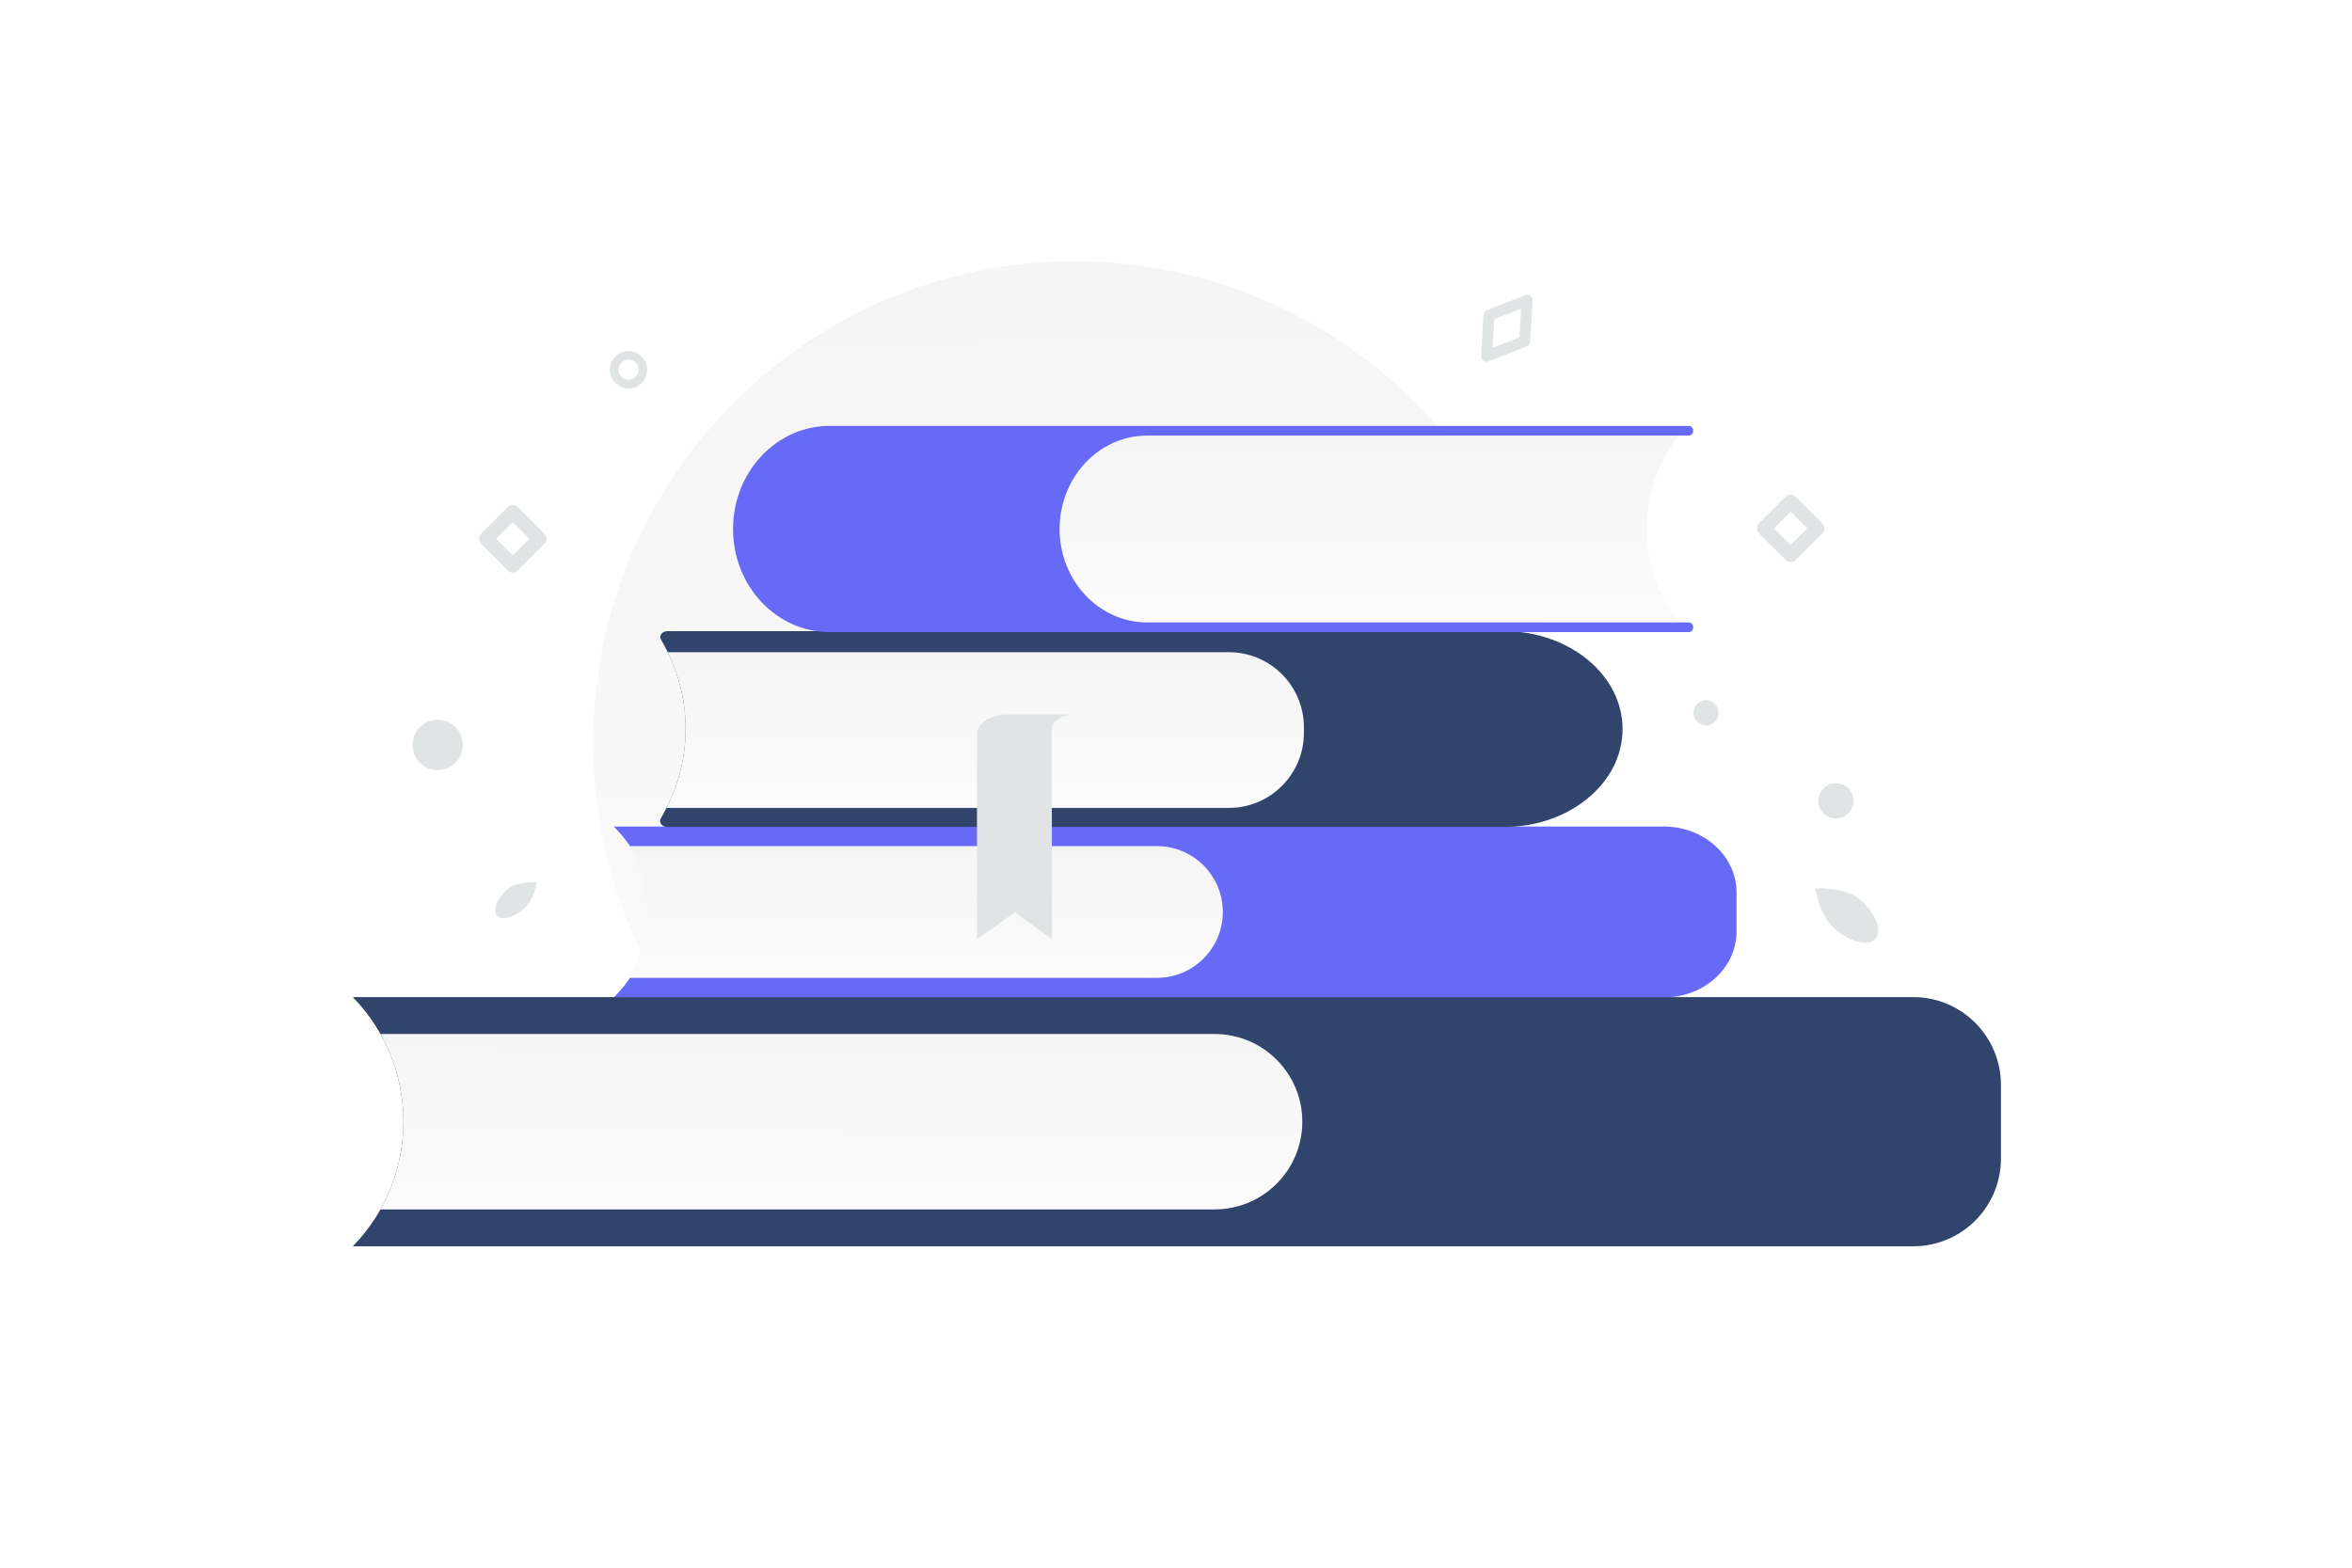
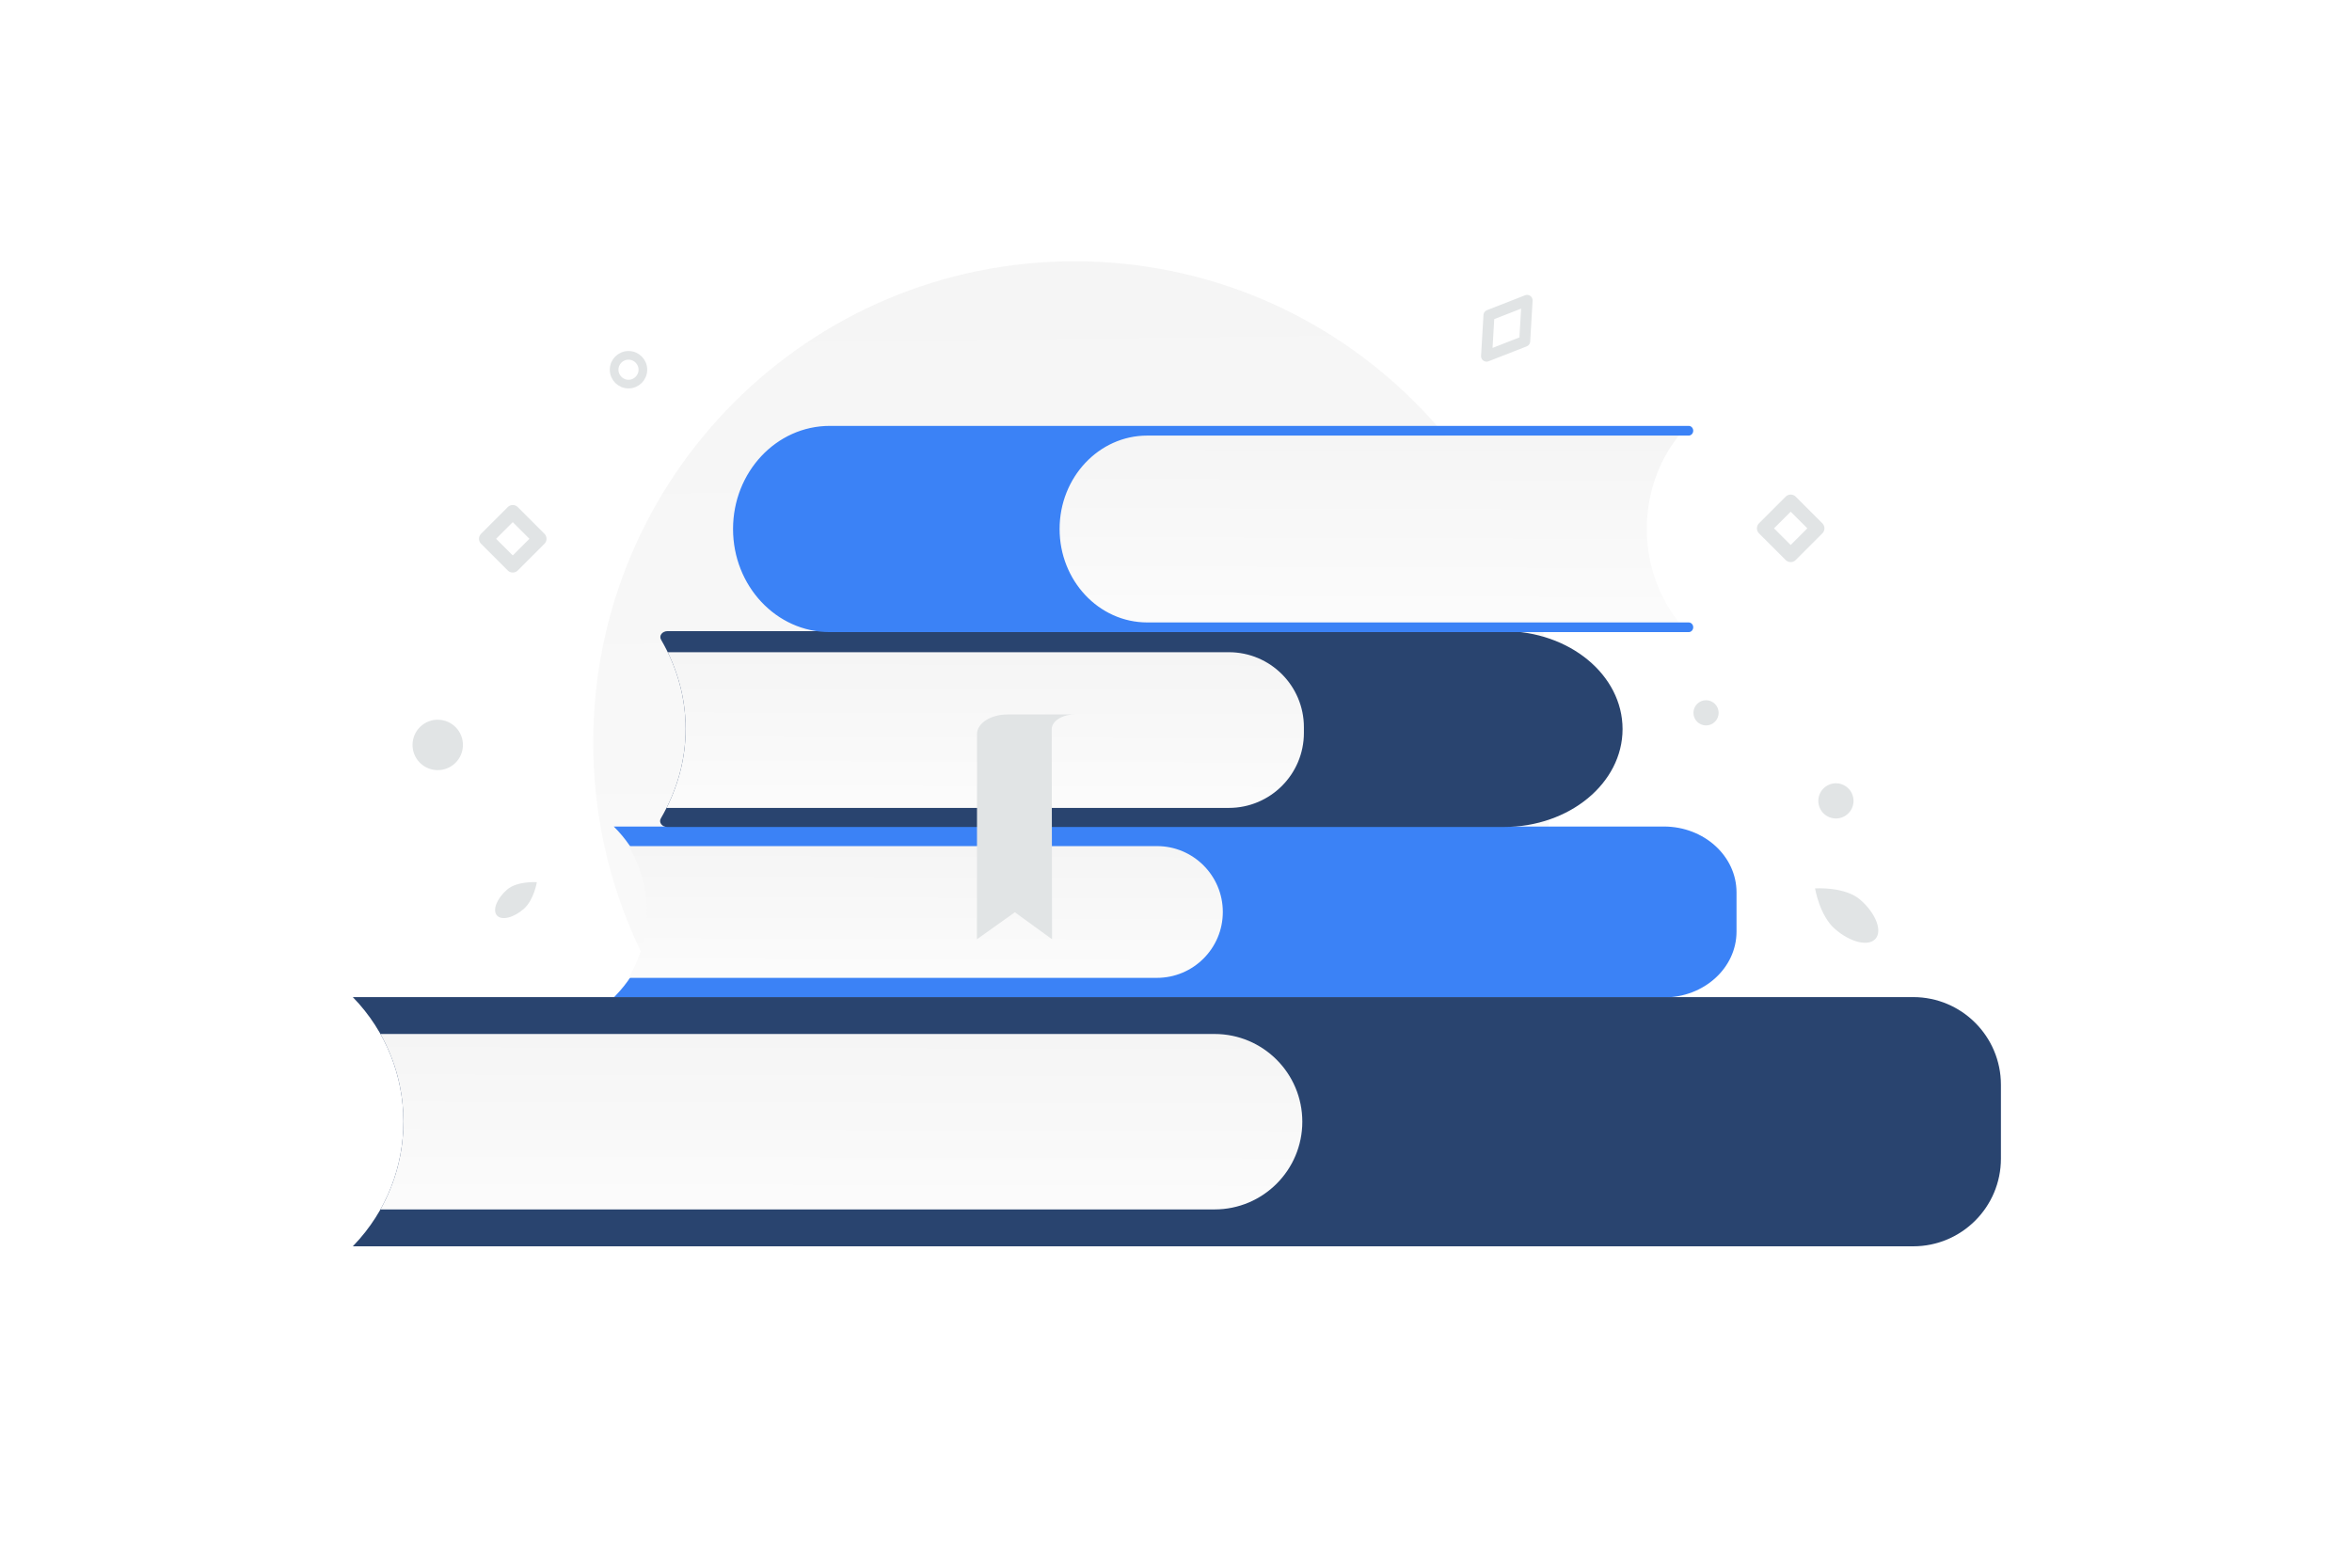
<svg xmlns="http://www.w3.org/2000/svg" width="900" height="600" viewBox="0 0 900 600" fill="none">
  <path fill="transparent" d="M0 0h900v600H0z" />
  <circle cx="411.178" cy="284.178" r="184.178" fill="url(#a)" />
-   <path d="M234.864 381.751h401.833c15.348 0 27.789-11.289 27.789-25.212v-14.991c0-13.923-12.441-25.212-27.789-25.212H234.864c18.38 18.23 18.7 46.085.739 64.656l-.739.759z" fill="#666AF6" />
+   <path d="M234.864 381.751h401.833c15.348 0 27.789-11.289 27.789-25.212v-14.991c0-13.923-12.441-25.212-27.789-25.212H234.864c18.38 18.23 18.7 46.085.739 64.656l-.739.759z" fill="#3b82f6" />
  <path d="M240.493 323.829h202.21c13.923 0 25.212 11.289 25.212 25.212s-11.289 25.212-25.212 25.212H240.478c9.445-15.467 9.424-34.998.015-50.424z" fill="url(#b)" />
-   <path d="M252.954 244.817c-.883-1.514.455-3.264 2.49-3.264h320.021c25.083 0 45.414 16.778 45.414 37.482 0 20.698-20.331 37.476-45.414 37.476H255.361c-2.045 0-3.383-1.761-2.494-3.279 12.667-21.664 12.636-46.85.087-68.415z" fill="#31446C" />
+   <path d="M252.954 244.817c-.883-1.514.455-3.264 2.49-3.264h320.021c25.083 0 45.414 16.778 45.414 37.482 0 20.698-20.331 37.476-45.414 37.476H255.361c-2.045 0-3.383-1.761-2.494-3.279 12.667-21.664 12.636-46.85.087-68.415z" fill="#29446F" />
  <path d="M255.506 249.619h214.717c15.86 0 28.719 12.859 28.719 28.718v2.154c0 15.859-12.859 28.718-28.719 28.718H255.051c9.621-19.097 9.724-40.503.455-59.59z" fill="url(#c)" />
  <path d="M642.419 238.222H435.897c-18.312 0-33.16-16.009-33.16-35.757 0-19.748 14.848-35.757 33.16-35.757h206.522c-15.787 19.825-16.401 48.905-1.472 69.485l1.472 2.029z" fill="url(#d)" />
-   <path d="M405.459 202.465c0-19.748 15.017-35.757 33.541-35.757h207.179c.965 0 1.745-.842 1.74-1.87-.01-1.022-.79-1.838-1.74-1.838H317.517c-20.445 0-37.017 17.667-37.017 39.465 0 21.798 16.572 39.465 37.017 39.465h328.662c.955 0 1.73-.821 1.74-1.833.01-1.028-.77-1.87-1.74-1.87H439c-18.524-.005-33.541-16.014-33.541-35.762z" fill="#666AF6" />
+   <path d="M405.459 202.465c0-19.748 15.017-35.757 33.541-35.757h207.179c.965 0 1.745-.842 1.74-1.87-.01-1.022-.79-1.838-1.74-1.838H317.517c-20.445 0-37.017 17.667-37.017 39.465 0 21.798 16.572 39.465 37.017 39.465h328.662c.955 0 1.73-.821 1.74-1.833.01-1.028-.77-1.87-1.74-1.87H439c-18.524-.005-33.541-16.014-33.541-35.762z" fill="#3b82f6" />
  <path d="M373.861 280.935c0-4.14 5.243-7.497 11.704-7.497h25.755c-4.904 0-8.876 2.546-8.876 5.687l.122 80.357-14.23-10.334-14.503 10.334.028-78.547z" fill="#E1E4E5" />
-   <path d="M135 381.617h597.087c18.54 0 33.573 15.033 33.573 33.572v28.238c0 18.54-15.033 33.573-33.573 33.573H135l.315-.325c25.542-26.586 25.403-68.638-.315-95.058z" fill="#31446C" />
+   <path d="M135 381.617h597.087c18.54 0 33.573 15.033 33.573 33.572v28.238c0 18.54-15.033 33.573-33.573 33.573H135l.315-.325c25.542-26.586 25.403-68.638-.315-95.058z" fill="#29446F" />
  <path d="M145.571 395.736h319.19c18.54 0 33.573 15.033 33.573 33.572 0 18.54-15.033 33.573-33.573 33.573H145.576c11.734-20.791 11.718-46.375-.005-67.145z" fill="url(#e)" />
  <circle cx="240.5" cy="141.5" r="5.5" stroke="#E1E4E5" stroke-width="3.312" stroke-linecap="round" stroke-linejoin="round" />
  <circle cx="652.822" cy="272.822" r="4.822" fill="#E1E4E5" />
  <path d="m583.429 130.607-14.594 5.706.924-15.643 14.592-5.702-.922 15.639z" stroke="#E1E4E5" stroke-width="4.206" stroke-linecap="round" stroke-linejoin="round" />
  <path d="M200.418 347.872c3.894-3.405 5.006-10.243 5.006-10.243s-7.547-.517-11.44 2.888c-3.894 3.406-5.613 7.814-3.835 9.846 1.778 2.032 6.374.917 10.269-2.491zm501.705 7.652c-5.897-5.158-7.581-15.514-7.581-15.514s11.429-.783 17.326 4.375c5.897 5.157 8.5 11.834 5.808 14.911-2.693 3.078-9.653 1.39-15.553-3.772z" fill="#E1E4E5" />
  <circle cx="167.499" cy="285.106" r="9.646" transform="rotate(136.121 167.499 285.106)" fill="#E1E4E5" />
  <circle r="6.735" transform="scale(1 -1) rotate(-43.879 -29.23 -1025.314)" fill="#E1E4E5" />
  <path clip-rule="evenodd" d="M196.209 216.418 186 206.209 196.209 196l10.209 10.209-10.209 10.209zm489-4 10.209-10.209L685.209 192 675 202.209l10.209 10.209z" stroke="#E1E4E5" stroke-width="5.42" stroke-linecap="round" stroke-linejoin="round" />
  <defs>
    <linearGradient id="a" x1="419.032" y1="674.876" x2="407.673" y2="-300.708" gradientUnits="userSpaceOnUse">
      <stop stop-color="#fff" />
      <stop offset="1" stop-color="#EEE" />
    </linearGradient>
    <linearGradient id="b" x1="349.347" y1="402.523" x2="349.692" y2="268.96" gradientUnits="userSpaceOnUse">
      <stop stop-color="#fff" />
      <stop offset="1" stop-color="#EEE" />
    </linearGradient>
    <linearGradient id="c" x1="371.796" y1="342.619" x2="372.245" y2="184.775" gradientUnits="userSpaceOnUse">
      <stop stop-color="#fff" />
      <stop offset="1" stop-color="#EEE" />
    </linearGradient>
    <linearGradient id="d" x1="517.468" y1="278.317" x2="518.126" y2="88.889" gradientUnits="userSpaceOnUse">
      <stop stop-color="#fff" />
      <stop offset="1" stop-color="#EEE" />
    </linearGradient>
    <linearGradient id="e" x1="314.431" y1="500.526" x2="314.825" y2="322.67" gradientUnits="userSpaceOnUse">
      <stop stop-color="#fff" />
      <stop offset="1" stop-color="#EEE" />
    </linearGradient>
  </defs>
</svg>
